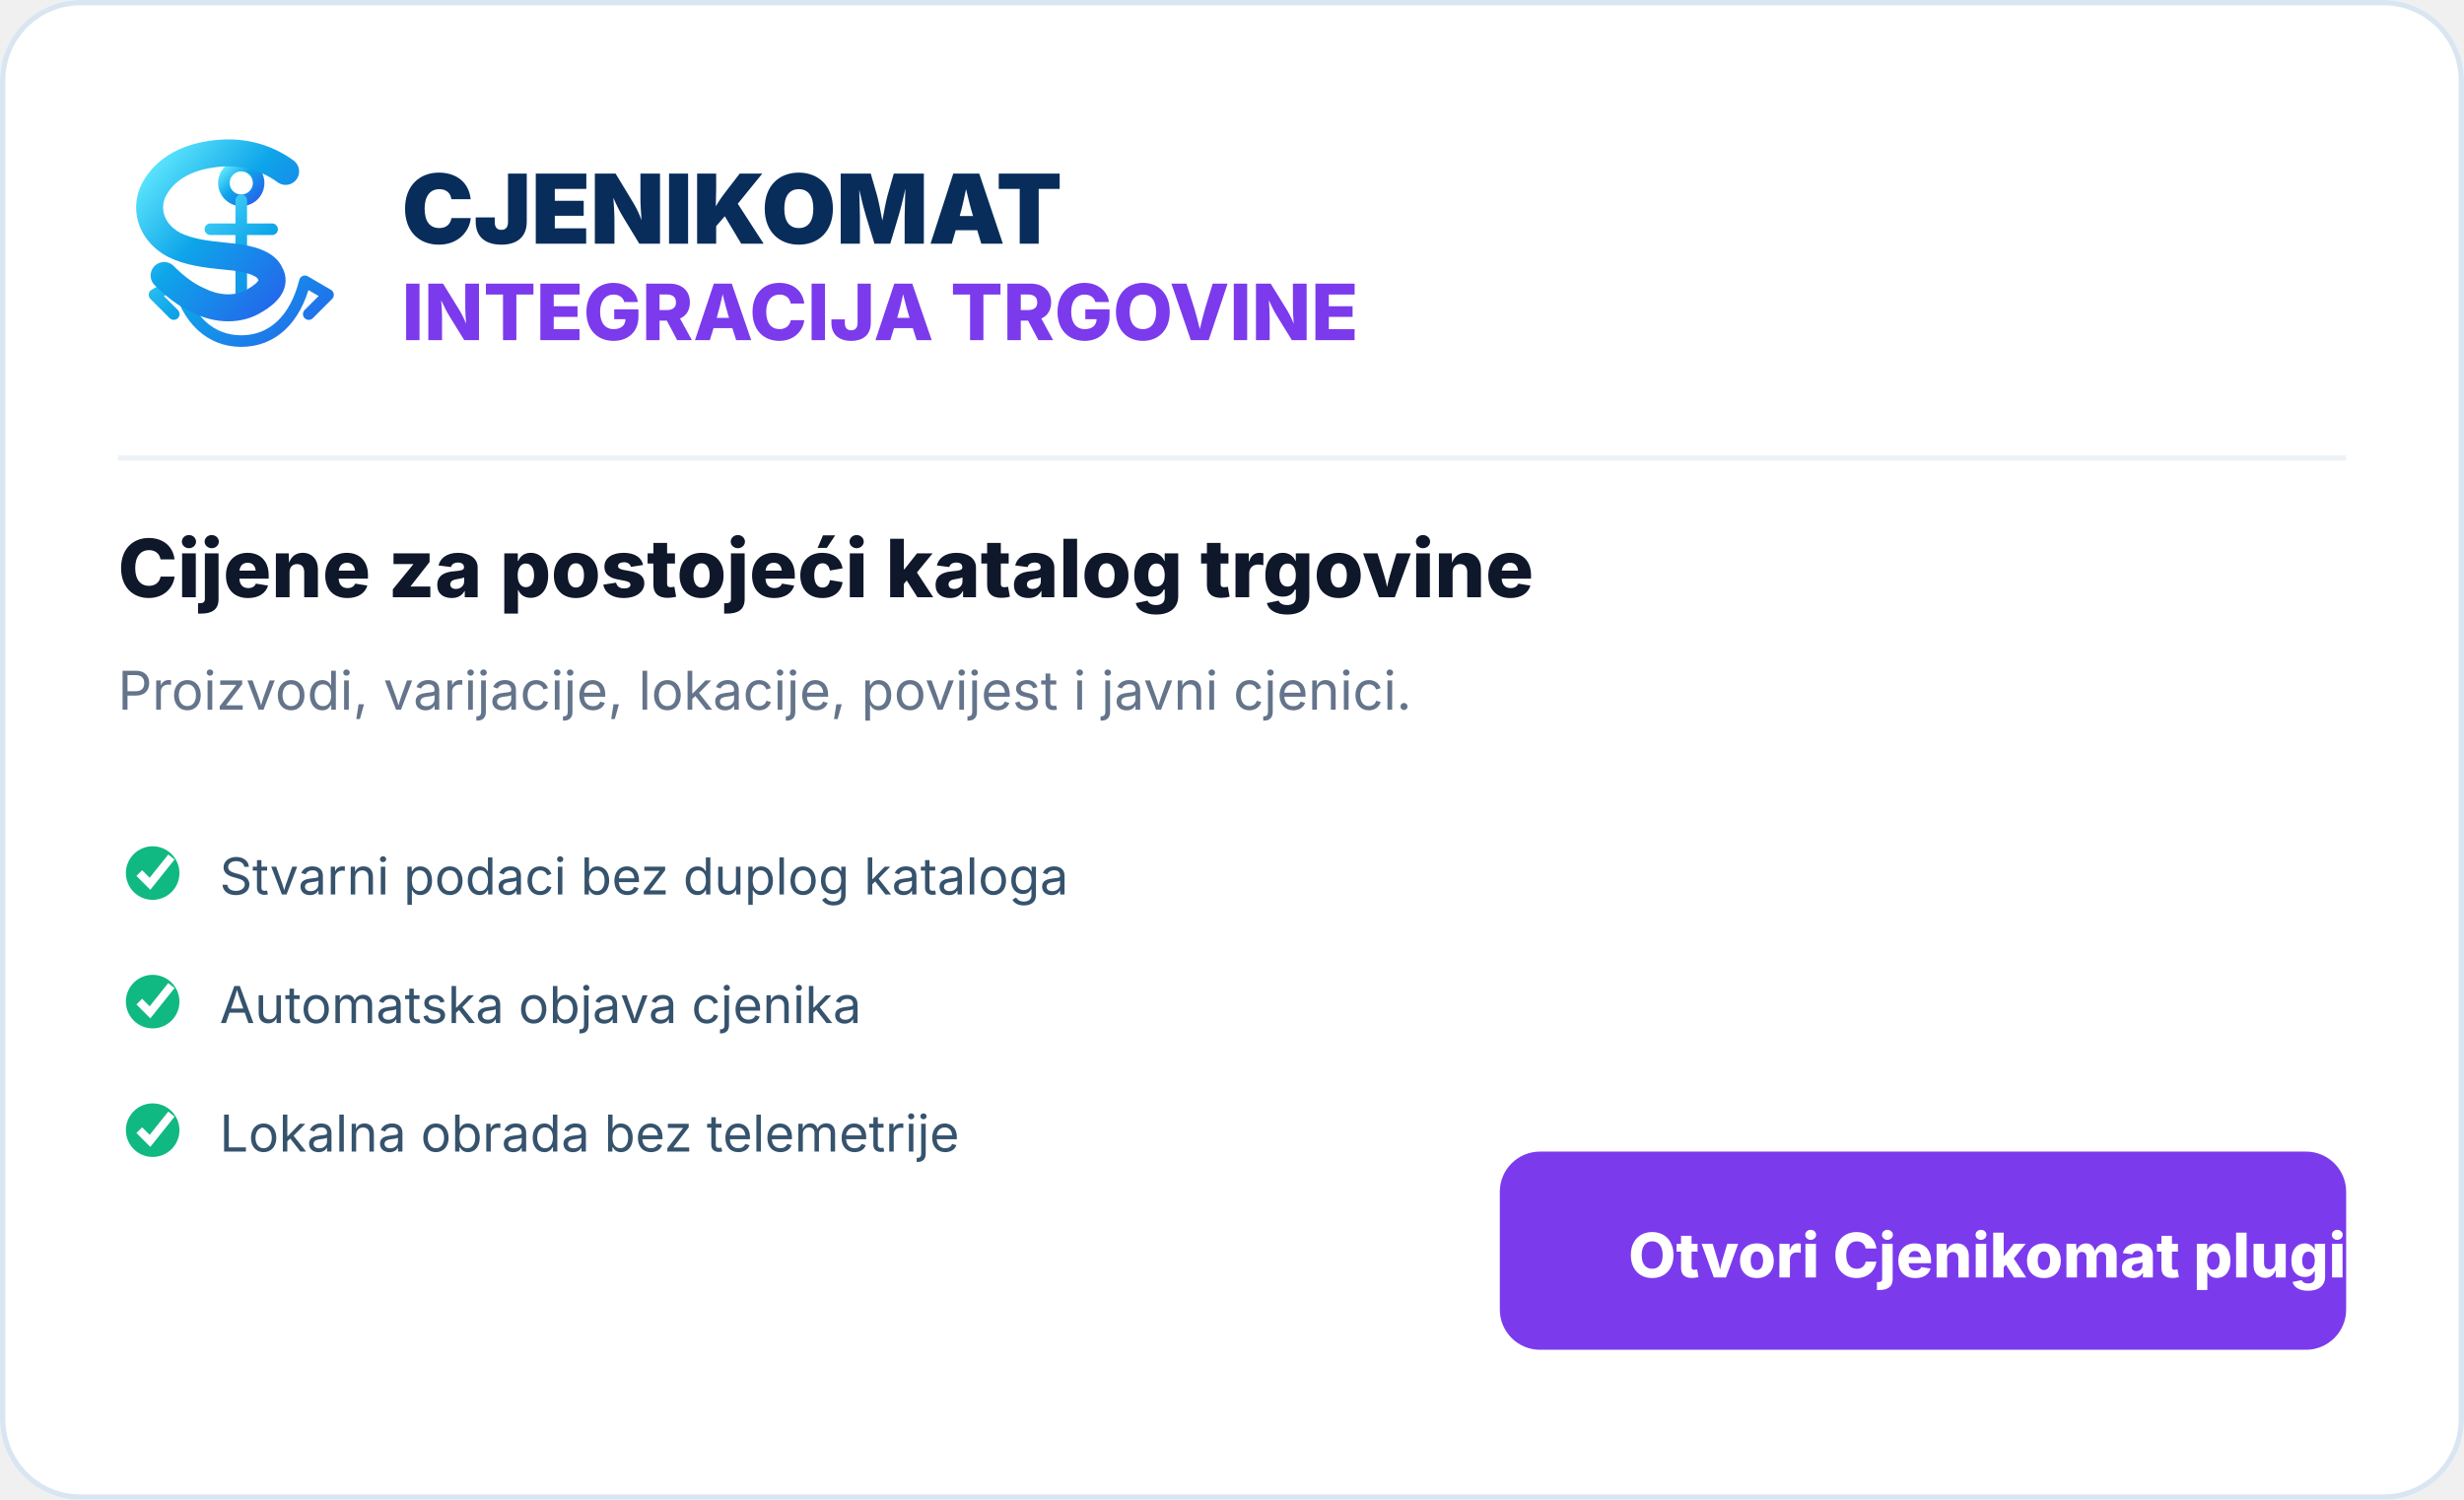
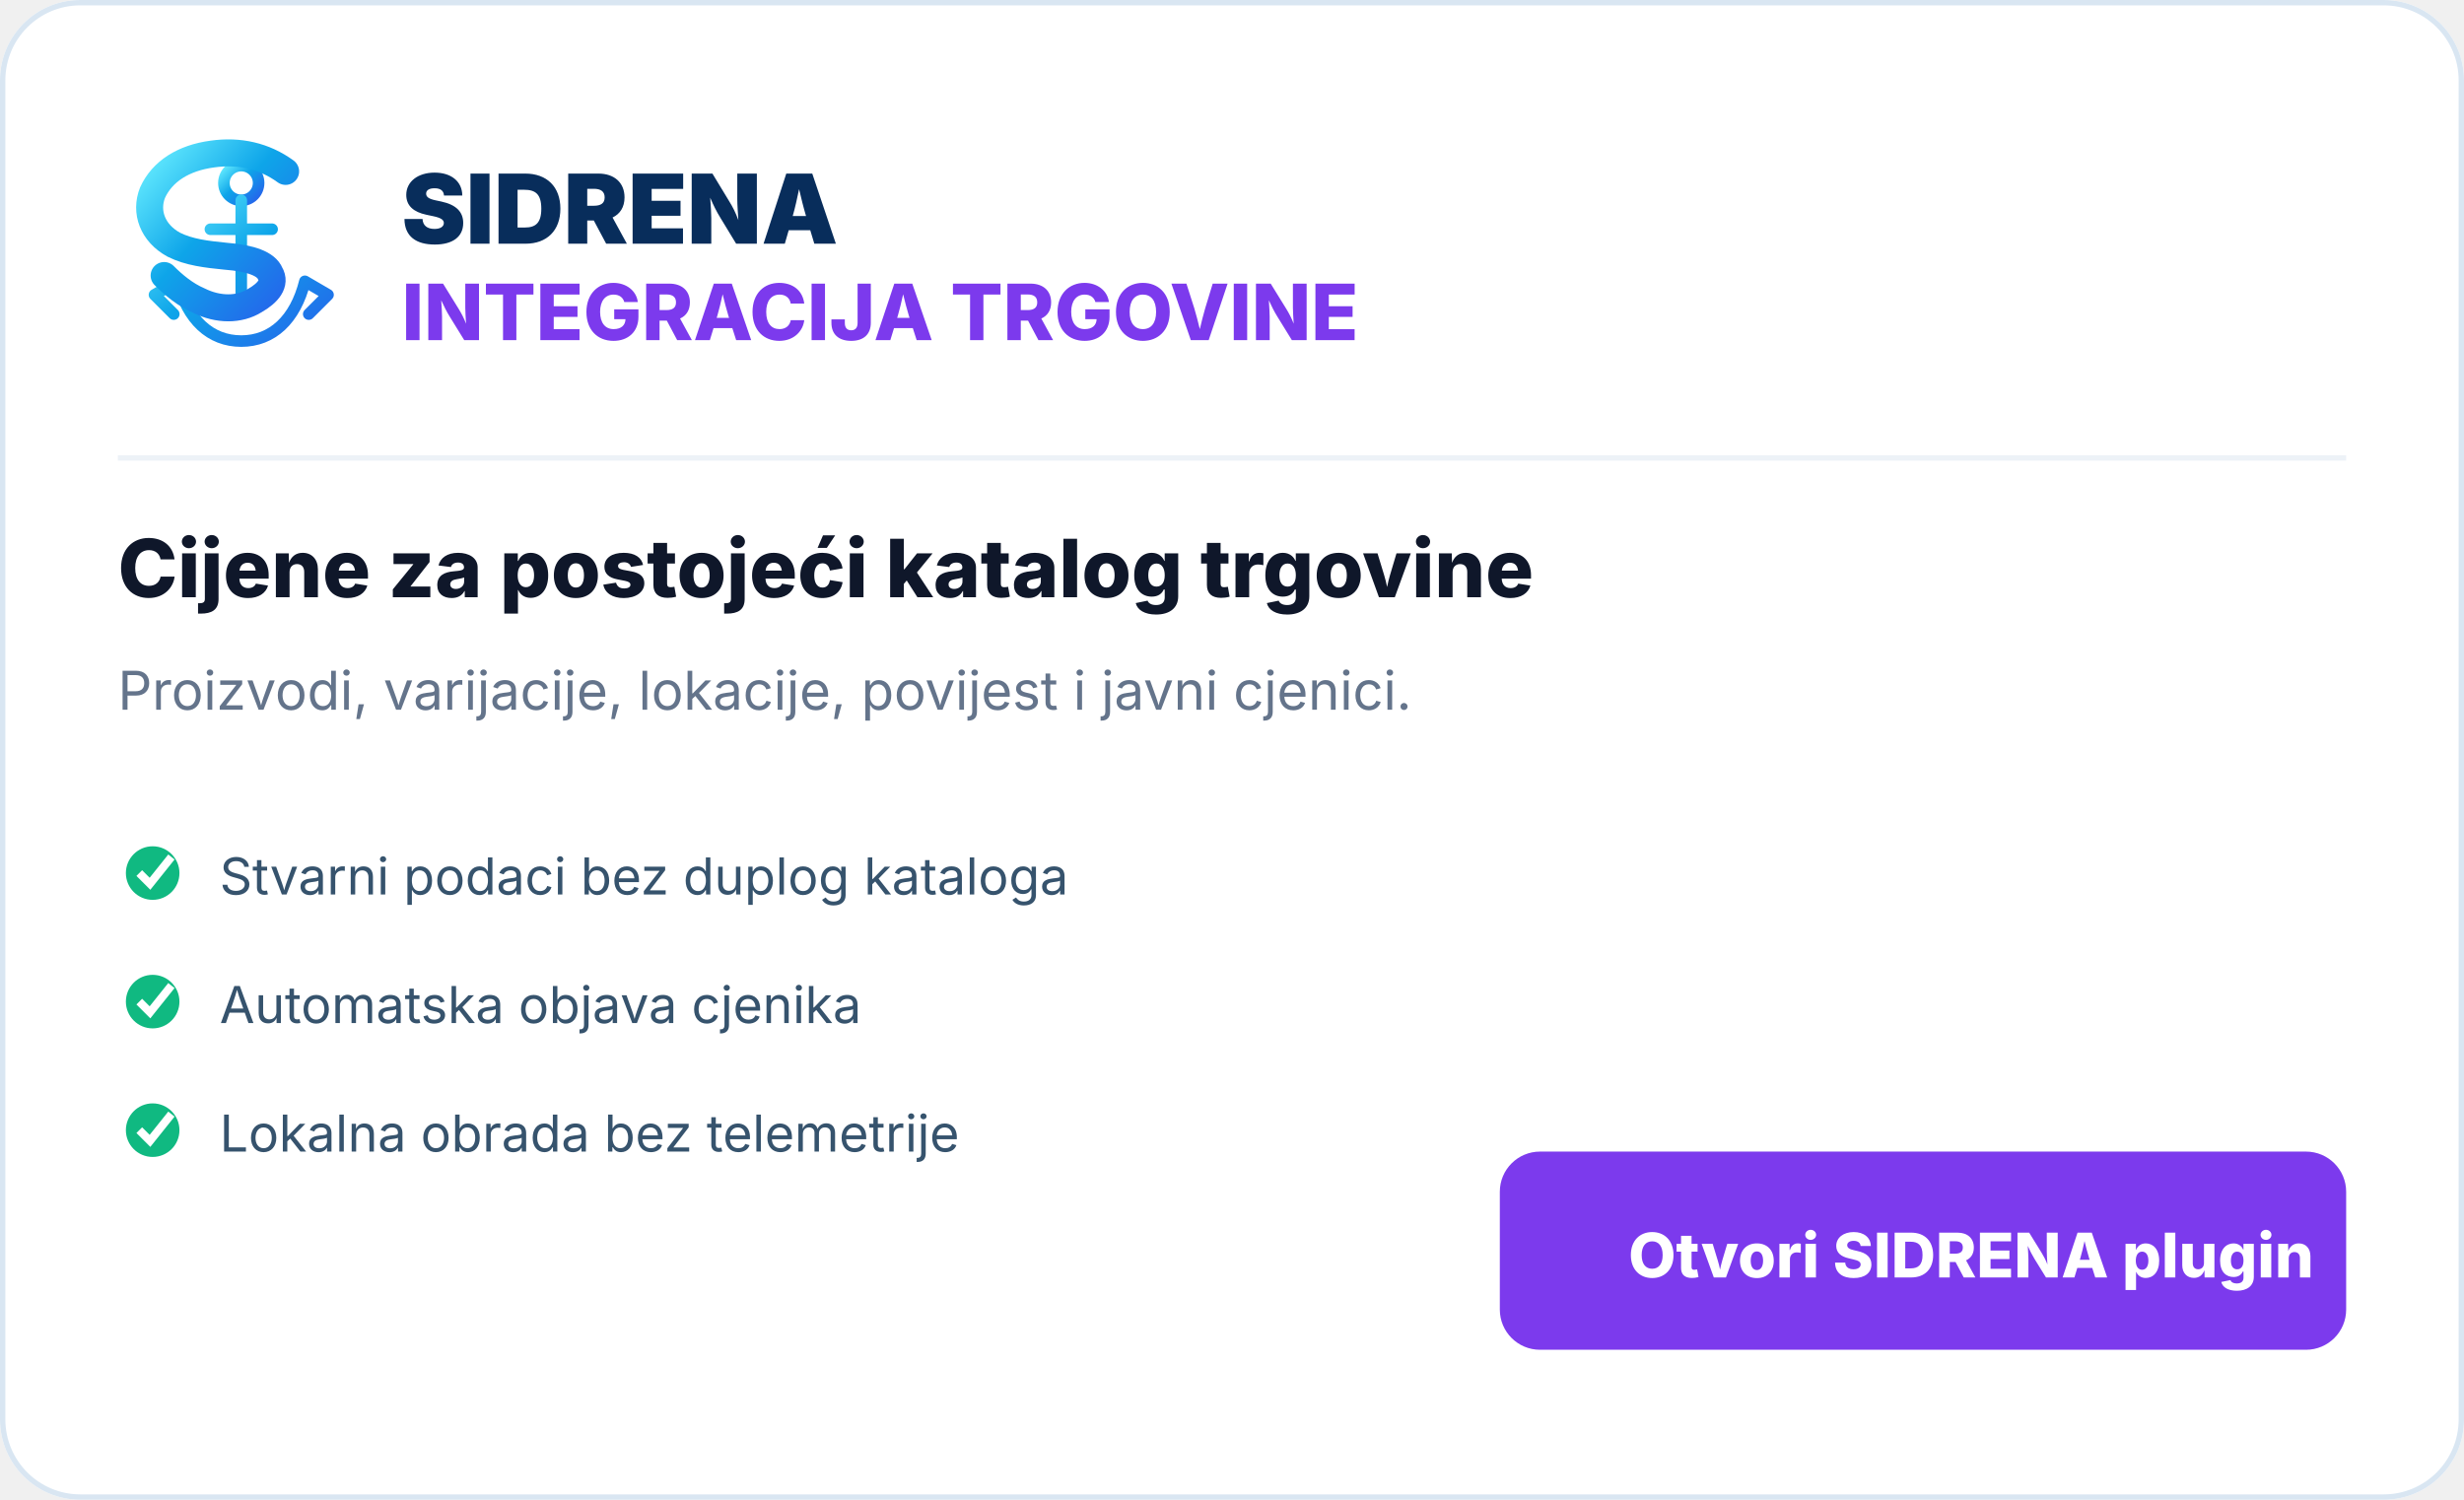
<svg xmlns="http://www.w3.org/2000/svg" viewBox="0 0 920 560" role="img" aria-labelledby="t">
  <defs>
    <linearGradient id="n" x1="0" y1="0" x2="1" y2="1">
      <stop stop-color="#0B4C8D" />
      <stop offset="1" stop-color="#061A33" />
    </linearGradient>
    <linearGradient id="m" x1="0" y1="0" x2="1" y2="1">
      <stop stop-color="#65ECFF" />
      <stop offset=".45" stop-color="#0EA5E9" />
      <stop offset="1" stop-color="#2563EB" />
    </linearGradient>
  </defs>
  <rect width="920" height="560" rx="30" fill="#fff" />
  <rect x="1" y="1" width="918" height="558" rx="29" fill="none" stroke="#D9E6F2" stroke-width="2" />
  <g transform="translate(44 46) scale(.72)">
    <g fill="none" stroke="url(#m)" stroke-linecap="round" stroke-linejoin="round">
      <circle cx="64" cy="31" r="9" stroke-width="6" />
      <path d="M64 40v52M48 55h32M31 82c5 20 17 31 33 31s28-11 33-31M31 82l-12 7 10 10m68-17 12 7-10 10" stroke-width="6" />
      <path d="M87 25c-11-8-24-11-38-9-15 2-26 9-31 20-4 10 0 21 11 27 8 4 17 5 27 6 13 1 21 4 23 9 3 5-1 10-8 14-8 5-19 5-29 0-7-3-13-8-18-13" stroke-width="14" />
    </g>
  </g>
-   <text x="150" y="91" fill="#082D5B" font-family="Inter,Segoe UI,Arial,sans-serif" font-size="36" font-weight="850">CJENIKOMAT</text>
+   <text x="150" y="91" fill="#082D5B" font-family="Inter,Segoe UI,Arial,sans-serif" font-size="36" font-weight="850">SIDRENA</text>
  <text x="150" y="127" fill="#7C3AED" font-family="Inter,Segoe UI,Arial,sans-serif" font-size="29" font-weight="800">INTEGRACIJA TRGOVINE</text>
  <rect x="44" y="170" width="832" height="2" fill="#EDF2F7" />
  <text x="44" y="223" fill="#0F172A" font-family="Inter,Segoe UI,Arial,sans-serif" font-size="30" font-weight="800">Cijene za postojeći katalog trgovine</text>
  <text x="44" y="265" fill="#64748B" font-family="Inter,Segoe UI,Arial,sans-serif" font-size="20">Proizvodi, varijacije, lokacije, povijest i javni cjenici.</text>
  <circle cx="57" cy="326" r="10" fill="#10B981" />
  <path d="m52 326 4 4 8-10" fill="none" stroke="#fff" stroke-width="3" />
  <text x="82" y="334" fill="#36536D" font-family="Inter,Segoe UI,Arial,sans-serif" font-size="19">Stvarni podaci bez duplog kataloga</text>
  <circle cx="57" cy="374" r="10" fill="#10B981" />
  <path d="m52 374 4 4 8-10" fill="none" stroke="#fff" stroke-width="3" />
  <text x="82" y="382" fill="#36536D" font-family="Inter,Segoe UI,Arial,sans-serif" font-size="19">Automatska objava cjenika</text>
  <circle cx="57" cy="422" r="10" fill="#10B981" />
  <path d="m52 422 4 4 8-10" fill="none" stroke="#fff" stroke-width="3" />
  <text x="82" y="430" fill="#36536D" font-family="Inter,Segoe UI,Arial,sans-serif" font-size="19">Lokalna obrada bez telemetrije</text>
  <rect x="560" y="430" width="316" height="74" rx="15" fill="#7C3AED" />
-   <text x="608" y="477" fill="#fff" font-family="Inter,Segoe UI,Arial,sans-serif" font-size="23" font-weight="800">Otvori Cjenikomat plugin</text>
+   <text x="608" y="477" fill="#fff" font-family="Inter,Segoe UI,Arial,sans-serif" font-size="23" font-weight="800">Otvori SIDRENA plugin</text>
</svg>
